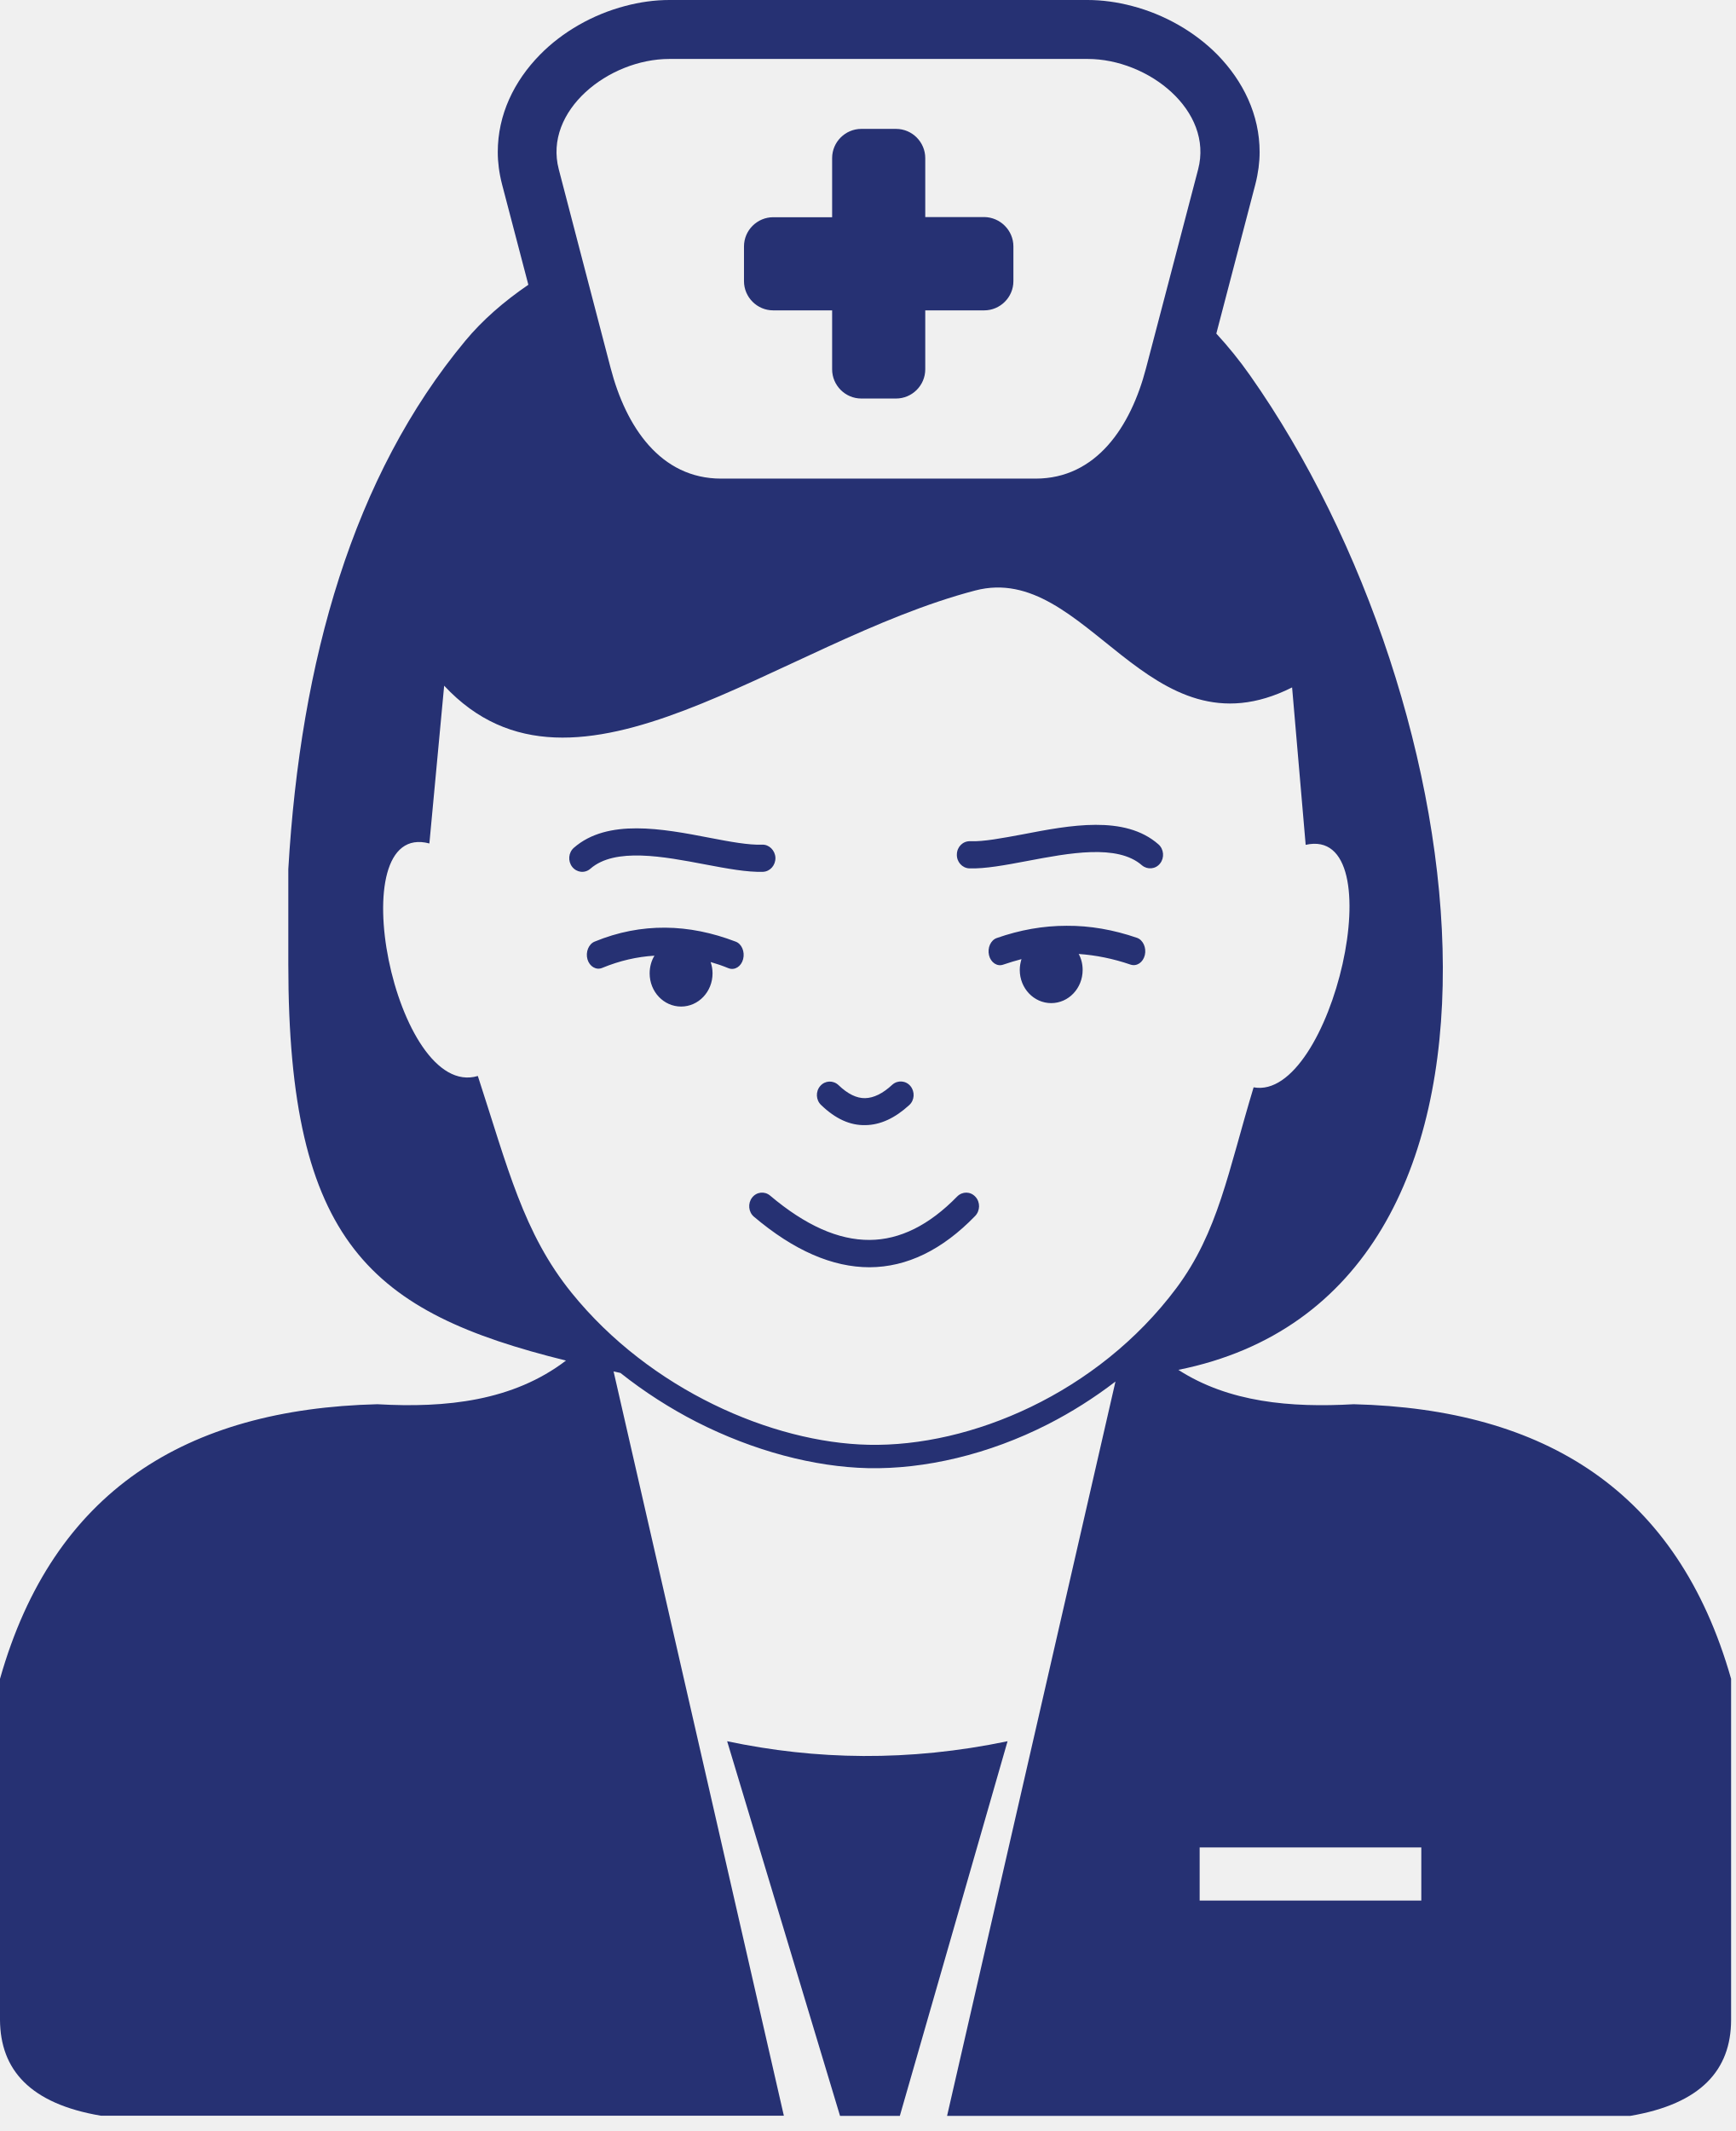
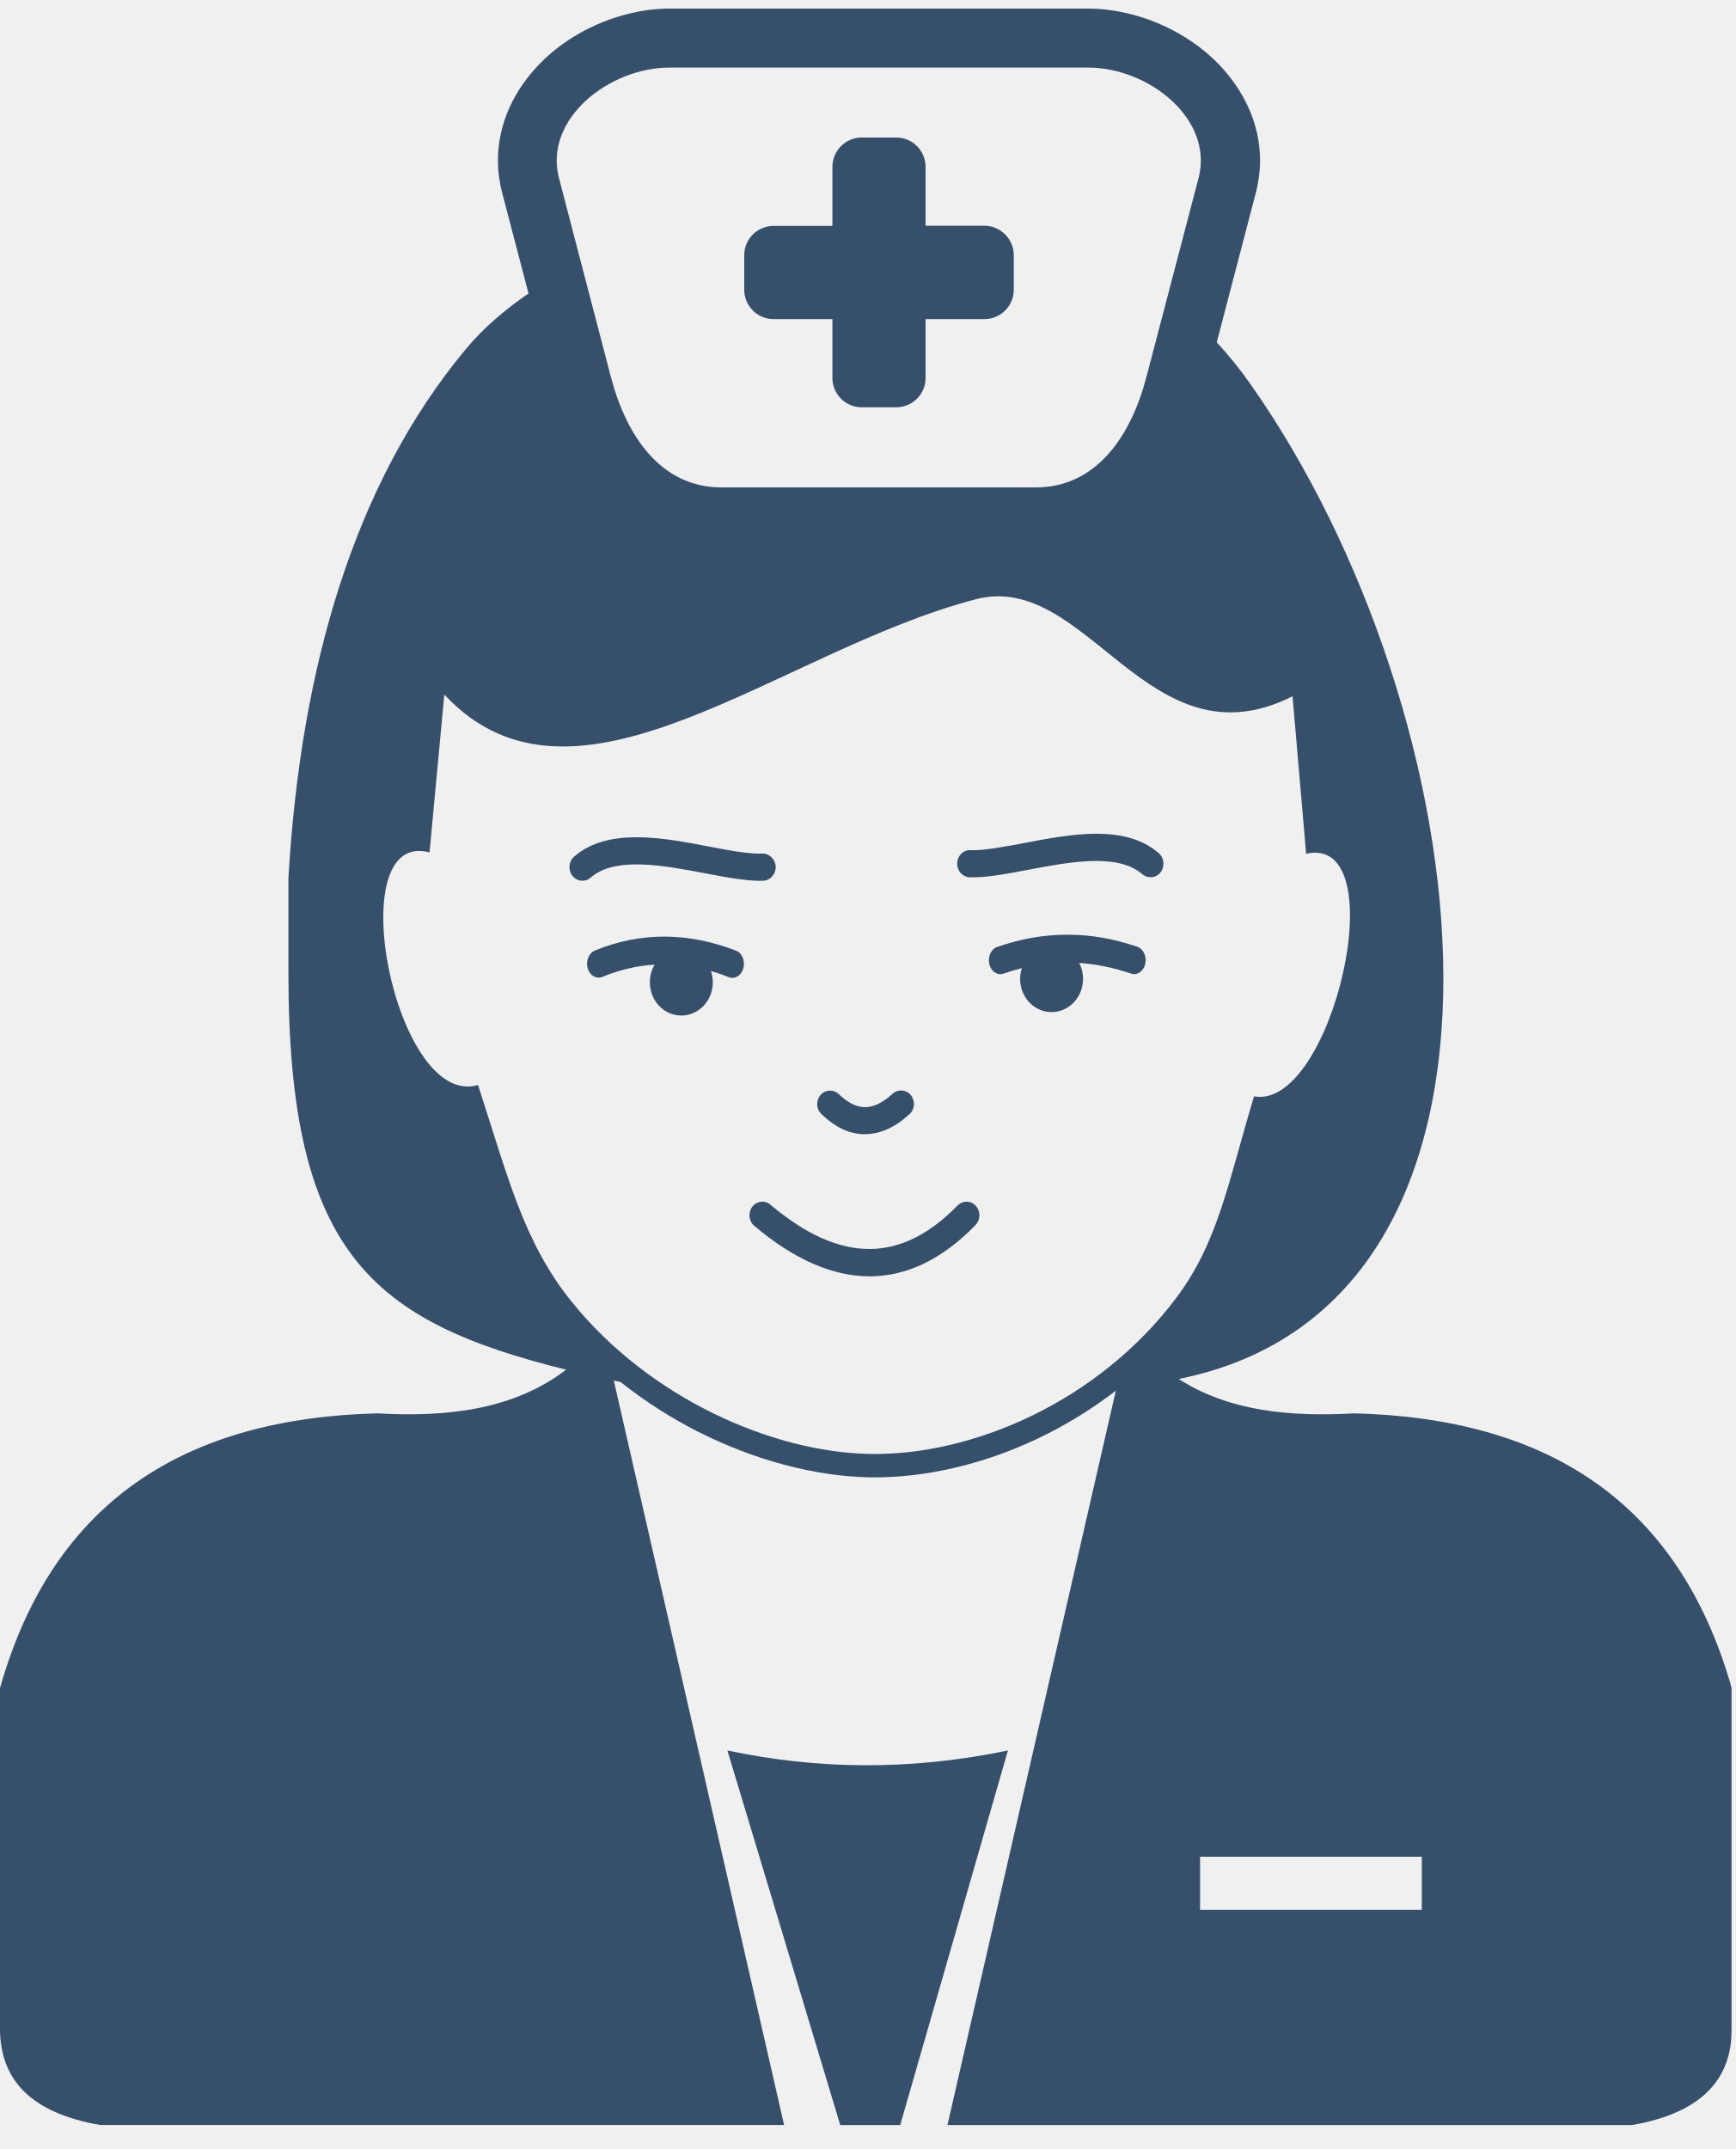
- <svg xmlns="http://www.w3.org/2000/svg" width="101" height="124" viewBox="0 0 101 124" fill="none">
-   <g clip-path="url(#clip0_658_56)">
-     <path fill-rule="evenodd" clip-rule="evenodd" d="M25.85 39.9C33.48 48.09 45.27 37.36 56.76 34.36C63.28 32.65 66.79 44.23 75.2 40L75.99 49.16C81.22 47.98 77.5 64.11 72.96 63.27C71.47 68.2 70.9 71.69 68.46 74.96C63.88 81.08 56.48 84.2 50.55 84.07C44.95 83.95 37.83 80.87 33.27 75.23C30.46 71.76 29.55 67.94 27.81 62.61C22.98 64.05 19.74 47.68 24.99 49.08L25.85 39.9ZM58.98 14.34V16.36C58.98 17.3 58.21 18.06 57.28 18.06H53.85V21.49C53.85 22.43 53.08 23.19 52.15 23.19H50.13C49.19 23.19 48.43 22.42 48.43 21.49V18.06H45C44.06 18.06 43.3 17.29 43.3 16.36V14.34C43.3 13.4 44.07 12.64 45 12.64H48.43V9.2C48.43 8.26 49.2 7.5 50.13 7.5H52.15C53.09 7.5 53.85 8.27 53.85 9.2V12.63H57.28C58.21 12.64 58.98 13.4 58.98 14.34ZM38.96 0H63.3C64.14 0 65.02 0.12 65.89 0.35C67.77 0.84 69.54 1.85 70.86 3.19C72.35 4.72 73.31 6.67 73.31 8.85C73.31 9.44 73.23 10.07 73.06 10.73L70.79 19.41C71.48 20.16 72.14 20.97 72.75 21.84C86.18 40.92 90.64 75.28 68.58 79.71C71.51 81.6 75.1 81.92 78.79 81.71C89.9 81.99 97.64 86.75 100.75 97.69V117.55C100.74 120.44 99.01 122.42 94.88 123.12H55.12L64.92 80.39C63.67 81.35 62.35 82.18 61 82.87C57.53 84.64 53.81 85.5 50.52 85.43C47.41 85.36 43.87 84.44 40.52 82.73C39 81.95 37.51 81 36.11 79.89L35.71 79.8L45.62 123.11H5.87C1.74 122.41 0.02 120.43 0 117.54V97.69C3.1 86.74 10.85 81.99 21.96 81.71C25.97 81.94 29.86 81.52 32.94 79.17C21.59 76.36 16.78 72.34 16.78 56.11V50.57C17.49 38.43 20.55 27.68 27.09 19.82C28.06 18.65 29.3 17.56 30.75 16.57L29.22 10.73C29.05 10.07 28.97 9.44 28.97 8.85C28.97 6.67 29.92 4.72 31.42 3.19C32.73 1.85 34.51 0.84 36.38 0.35C37.24 0.12 38.11 0 38.96 0ZM38.96 3.43H63.3C66.84 3.43 70.63 6.44 69.73 9.86L67.92 16.77L66.7 21.42C65.81 24.84 63.8 27.85 60.27 27.85H41.97C38.44 27.85 36.43 24.84 35.54 21.42L33.8 14.76L32.52 9.85C31.63 6.44 35.42 3.43 38.96 3.43ZM69.82 107.5H82.72V110.59H69.82V107.5ZM48.89 123.12L42.32 101.32C47.47 102.41 52.88 102.52 58.64 101.32L52.37 123.12H48.89ZM47.79 64.3C47.48 64.01 47.46 63.51 47.74 63.19C48.02 62.87 48.49 62.85 48.8 63.14C49.34 63.66 49.86 63.91 50.35 63.9C50.85 63.89 51.38 63.63 51.93 63.12C52.24 62.84 52.72 62.87 52.99 63.2C53.26 63.53 53.23 64.03 52.91 64.31C52.09 65.06 51.24 65.46 50.36 65.47C49.48 65.49 48.63 65.11 47.79 64.3ZM67.42 49.13C67.74 49.41 67.78 49.91 67.52 50.24C67.26 50.58 66.78 50.62 66.46 50.35C65.03 49.1 62.21 49.64 59.78 50.1C58.51 50.34 57.34 50.56 56.41 50.53C56 50.51 55.67 50.15 55.69 49.71C55.7 49.27 56.05 48.93 56.47 48.95C57.24 48.98 58.33 48.77 59.52 48.55C62.26 48.02 65.46 47.41 67.42 49.13ZM41.36 55.98C41.43 56.19 41.47 56.41 41.47 56.64C41.47 57.71 40.65 58.57 39.64 58.57C38.63 58.57 37.81 57.71 37.81 56.64C37.81 56.26 37.91 55.9 38.09 55.61C37.08 55.67 36.07 55.9 35.05 56.32C34.7 56.47 34.31 56.24 34.19 55.82C34.07 55.4 34.26 54.93 34.61 54.79C35.97 54.23 37.34 53.97 38.72 53.98C40.09 53.99 41.45 54.27 42.81 54.79C43.17 54.92 43.36 55.38 43.25 55.81C43.14 56.24 42.76 56.48 42.4 56.34C42.06 56.2 41.71 56.08 41.36 55.98ZM59.45 55.81C59.39 56.01 59.35 56.22 59.35 56.44C59.35 57.51 60.17 58.37 61.18 58.37C62.19 58.37 63.01 57.51 63.01 56.44C63.01 56.1 62.93 55.78 62.78 55.51C63.78 55.58 64.78 55.78 65.8 56.13C66.16 56.25 66.53 56 66.63 55.57C66.73 55.14 66.52 54.69 66.17 54.57C64.8 54.1 63.44 53.86 62.07 53.87C60.71 53.87 59.36 54.11 58.02 54.58C57.66 54.7 57.46 55.15 57.56 55.58C57.66 56.01 58.04 56.26 58.39 56.13C58.75 56.01 59.1 55.9 59.45 55.81ZM34.36 50.55C34.04 50.83 33.57 50.78 33.3 50.44C33.04 50.1 33.08 49.61 33.4 49.33C35.36 47.62 38.56 48.22 41.3 48.75C42.49 48.98 43.58 49.18 44.35 49.15C44.76 49.13 45.11 49.48 45.13 49.91C45.14 50.35 44.82 50.71 44.41 50.73C43.48 50.76 42.31 50.54 41.04 50.3C38.62 49.84 35.79 49.3 34.36 50.55ZM43.88 70.8C43.56 70.53 43.51 70.03 43.77 69.69C44.03 69.35 44.5 69.3 44.82 69.57C46.88 71.31 48.8 72.16 50.61 72.15C52.38 72.14 54.08 71.29 55.71 69.62C56.01 69.32 56.48 69.32 56.77 69.64C57.06 69.95 57.05 70.45 56.75 70.76C54.84 72.73 52.79 73.73 50.61 73.74C48.45 73.74 46.21 72.77 43.88 70.8Z" fill="#263173" />
+ <svg xmlns="http://www.w3.org/2000/svg" width="101" height="125" viewBox="0 0 101 125" fill="none">
+   <g clip-path="url(#clip0_3_63)">
+     <mask id="mask0_3_63" style="mask-type:luminance" maskUnits="userSpaceOnUse" x="0" y="0" width="101" height="124">
+       <path d="M100.74 0.5H0V123.62H100.74V0.5Z" fill="white" />
+     </mask>
+     <g mask="url(#mask0_3_63)">
+       <path fill-rule="evenodd" clip-rule="evenodd" d="M25.85 40.4C33.48 48.59 45.27 37.86 56.76 34.86C63.28 33.15 66.79 44.73 75.2 40.5L75.99 49.66C81.22 48.48 77.5 64.61 72.96 63.77C71.47 68.7 70.9 72.19 68.46 75.46C63.88 81.58 56.48 84.7 50.55 84.57C44.95 84.45 37.83 81.37 33.27 75.73C30.46 72.26 29.55 68.44 27.81 63.11C22.98 64.55 19.74 48.18 24.99 49.58L25.85 40.4ZM58.98 14.84V16.86C58.98 17.8 58.21 18.56 57.28 18.56H53.85V21.99C53.85 22.93 53.08 23.69 52.15 23.69H50.13C49.19 23.69 48.43 22.92 48.43 21.99V18.56H45C44.06 18.56 43.3 17.79 43.3 16.86V14.84C43.3 13.9 44.07 13.14 45 13.14H48.43V9.7C48.43 8.76 49.2 8 50.13 8H52.15C53.09 8 53.85 8.77 53.85 9.7V13.13H57.28C58.21 13.14 58.98 13.9 58.98 14.84ZM38.96 0.5H63.3C64.14 0.5 65.02 0.62 65.89 0.85C67.77 1.34 69.54 2.35 70.86 3.69C72.35 5.22 73.31 7.17 73.31 9.35C73.31 9.94 73.23 10.57 73.06 11.23L70.79 19.91C71.48 20.66 72.14 21.47 72.75 22.34C86.18 41.42 90.64 75.78 68.58 80.21C71.51 82.1 75.1 82.42 78.79 82.21C89.9 82.49 97.64 87.25 100.75 98.19V118.05C100.74 120.94 99.01 122.92 94.88 123.62H55.12L64.92 80.89C63.67 81.85 62.35 82.68 61 83.37C57.53 85.14 53.81 86 50.52 85.93C47.41 85.86 43.87 84.94 40.52 83.23C39 82.45 37.51 81.5 36.11 80.39L35.71 80.3L45.62 123.61H5.87C1.74 122.91 0.02 120.93 0 118.04V98.19C3.1 87.24 10.85 82.49 21.96 82.21C25.97 82.44 29.86 82.02 32.94 79.67C21.59 76.86 16.78 72.84 16.78 56.61V51.07C17.49 38.93 20.55 28.18 27.09 20.32C28.06 19.15 29.3 18.06 30.75 17.07L29.22 11.23C29.05 10.57 28.97 9.94 28.97 9.35C28.97 7.17 29.92 5.22 31.42 3.69C32.73 2.35 34.51 1.34 36.38 0.85C37.24 0.62 38.11 0.5 38.96 0.5ZM38.96 3.93H63.3C66.84 3.93 70.63 6.94 69.73 10.36L67.92 17.27L66.7 21.92C65.81 25.34 63.8 28.35 60.27 28.35H41.97C38.44 28.35 36.43 25.34 35.54 21.92L33.8 15.26L32.52 10.35C31.63 6.94 35.42 3.93 38.96 3.93ZM69.82 108H82.72V111.09H69.82V108ZM48.89 123.62L42.32 101.82C47.47 102.91 52.88 103.02 58.64 101.82L52.37 123.62H48.89ZM47.79 64.8C47.48 64.51 47.46 64.01 47.74 63.69C48.02 63.37 48.49 63.35 48.8 63.64C49.34 64.16 49.86 64.41 50.35 64.4C50.85 64.39 51.38 64.13 51.93 63.62C52.24 63.34 52.72 63.37 52.99 63.7C53.26 64.03 53.23 64.53 52.91 64.81C52.09 65.56 51.24 65.96 50.36 65.97C49.48 65.99 48.63 65.61 47.79 64.8ZM67.42 49.63C67.74 49.91 67.78 50.41 67.52 50.74C67.26 51.08 66.78 51.12 66.46 50.85C65.03 49.6 62.21 50.14 59.78 50.6C58.51 50.84 57.34 51.06 56.41 51.03C56 51.01 55.67 50.65 55.69 50.21C55.7 49.77 56.05 49.43 56.47 49.45C57.24 49.48 58.33 49.27 59.52 49.05C62.26 48.52 65.46 47.91 67.42 49.63ZM41.36 56.48C41.43 56.69 41.47 56.91 41.47 57.14C41.47 58.21 40.65 59.07 39.64 59.07C38.63 59.07 37.81 58.21 37.81 57.14C37.81 56.76 37.91 56.4 38.09 56.11C37.08 56.17 36.07 56.4 35.05 56.82C34.7 56.97 34.31 56.74 34.19 56.32C34.07 55.9 34.26 55.43 34.61 55.29C35.97 54.73 37.34 54.47 38.72 54.48C40.09 54.49 41.45 54.77 42.81 55.29C43.17 55.42 43.36 55.88 43.25 56.31C43.14 56.74 42.76 56.98 42.4 56.84C42.06 56.7 41.71 56.58 41.36 56.48ZM59.45 56.31C59.39 56.51 59.35 56.72 59.35 56.94C59.35 58.01 60.17 58.87 61.18 58.87C62.19 58.87 63.01 58.01 63.01 56.94C63.01 56.6 62.93 56.28 62.78 56.01C63.78 56.08 64.78 56.28 65.8 56.63C66.16 56.75 66.53 56.5 66.63 56.07C66.73 55.64 66.52 55.19 66.17 55.07C64.8 54.6 63.44 54.36 62.07 54.37C60.71 54.37 59.36 54.61 58.02 55.08C57.66 55.2 57.46 55.65 57.56 56.08C57.66 56.51 58.04 56.76 58.39 56.63C58.75 56.51 59.1 56.4 59.45 56.31ZM34.36 51.05C34.04 51.33 33.57 51.28 33.3 50.94C33.04 50.6 33.08 50.11 33.4 49.83C35.36 48.12 38.56 48.72 41.3 49.25C42.49 49.48 43.58 49.68 44.35 49.65C44.76 49.63 45.11 49.98 45.13 50.41C45.14 50.85 44.82 51.21 44.41 51.23C43.48 51.26 42.31 51.04 41.04 50.8C38.62 50.34 35.79 49.8 34.36 51.05ZM43.88 71.3C43.56 71.03 43.51 70.53 43.77 70.19C44.03 69.85 44.5 69.8 44.82 70.07C46.88 71.81 48.8 72.66 50.61 72.65C52.38 72.64 54.08 71.79 55.71 70.12C56.01 69.82 56.48 69.82 56.77 70.14C57.06 70.45 57.05 70.95 56.75 71.26C54.84 73.23 52.79 74.23 50.61 74.24C48.45 74.24 46.21 73.27 43.88 71.3Z" fill="#364F6B" />
+     </g>
  </g>
  <defs>
-     <clipPath id="clip0_658_56">
-       <rect width="100.74" height="123.12" fill="white" />
+     <clipPath id="clip0_3_63">
+       <rect width="101" height="124" fill="white" transform="translate(0 0.5)" />
    </clipPath>
  </defs>
</svg>
